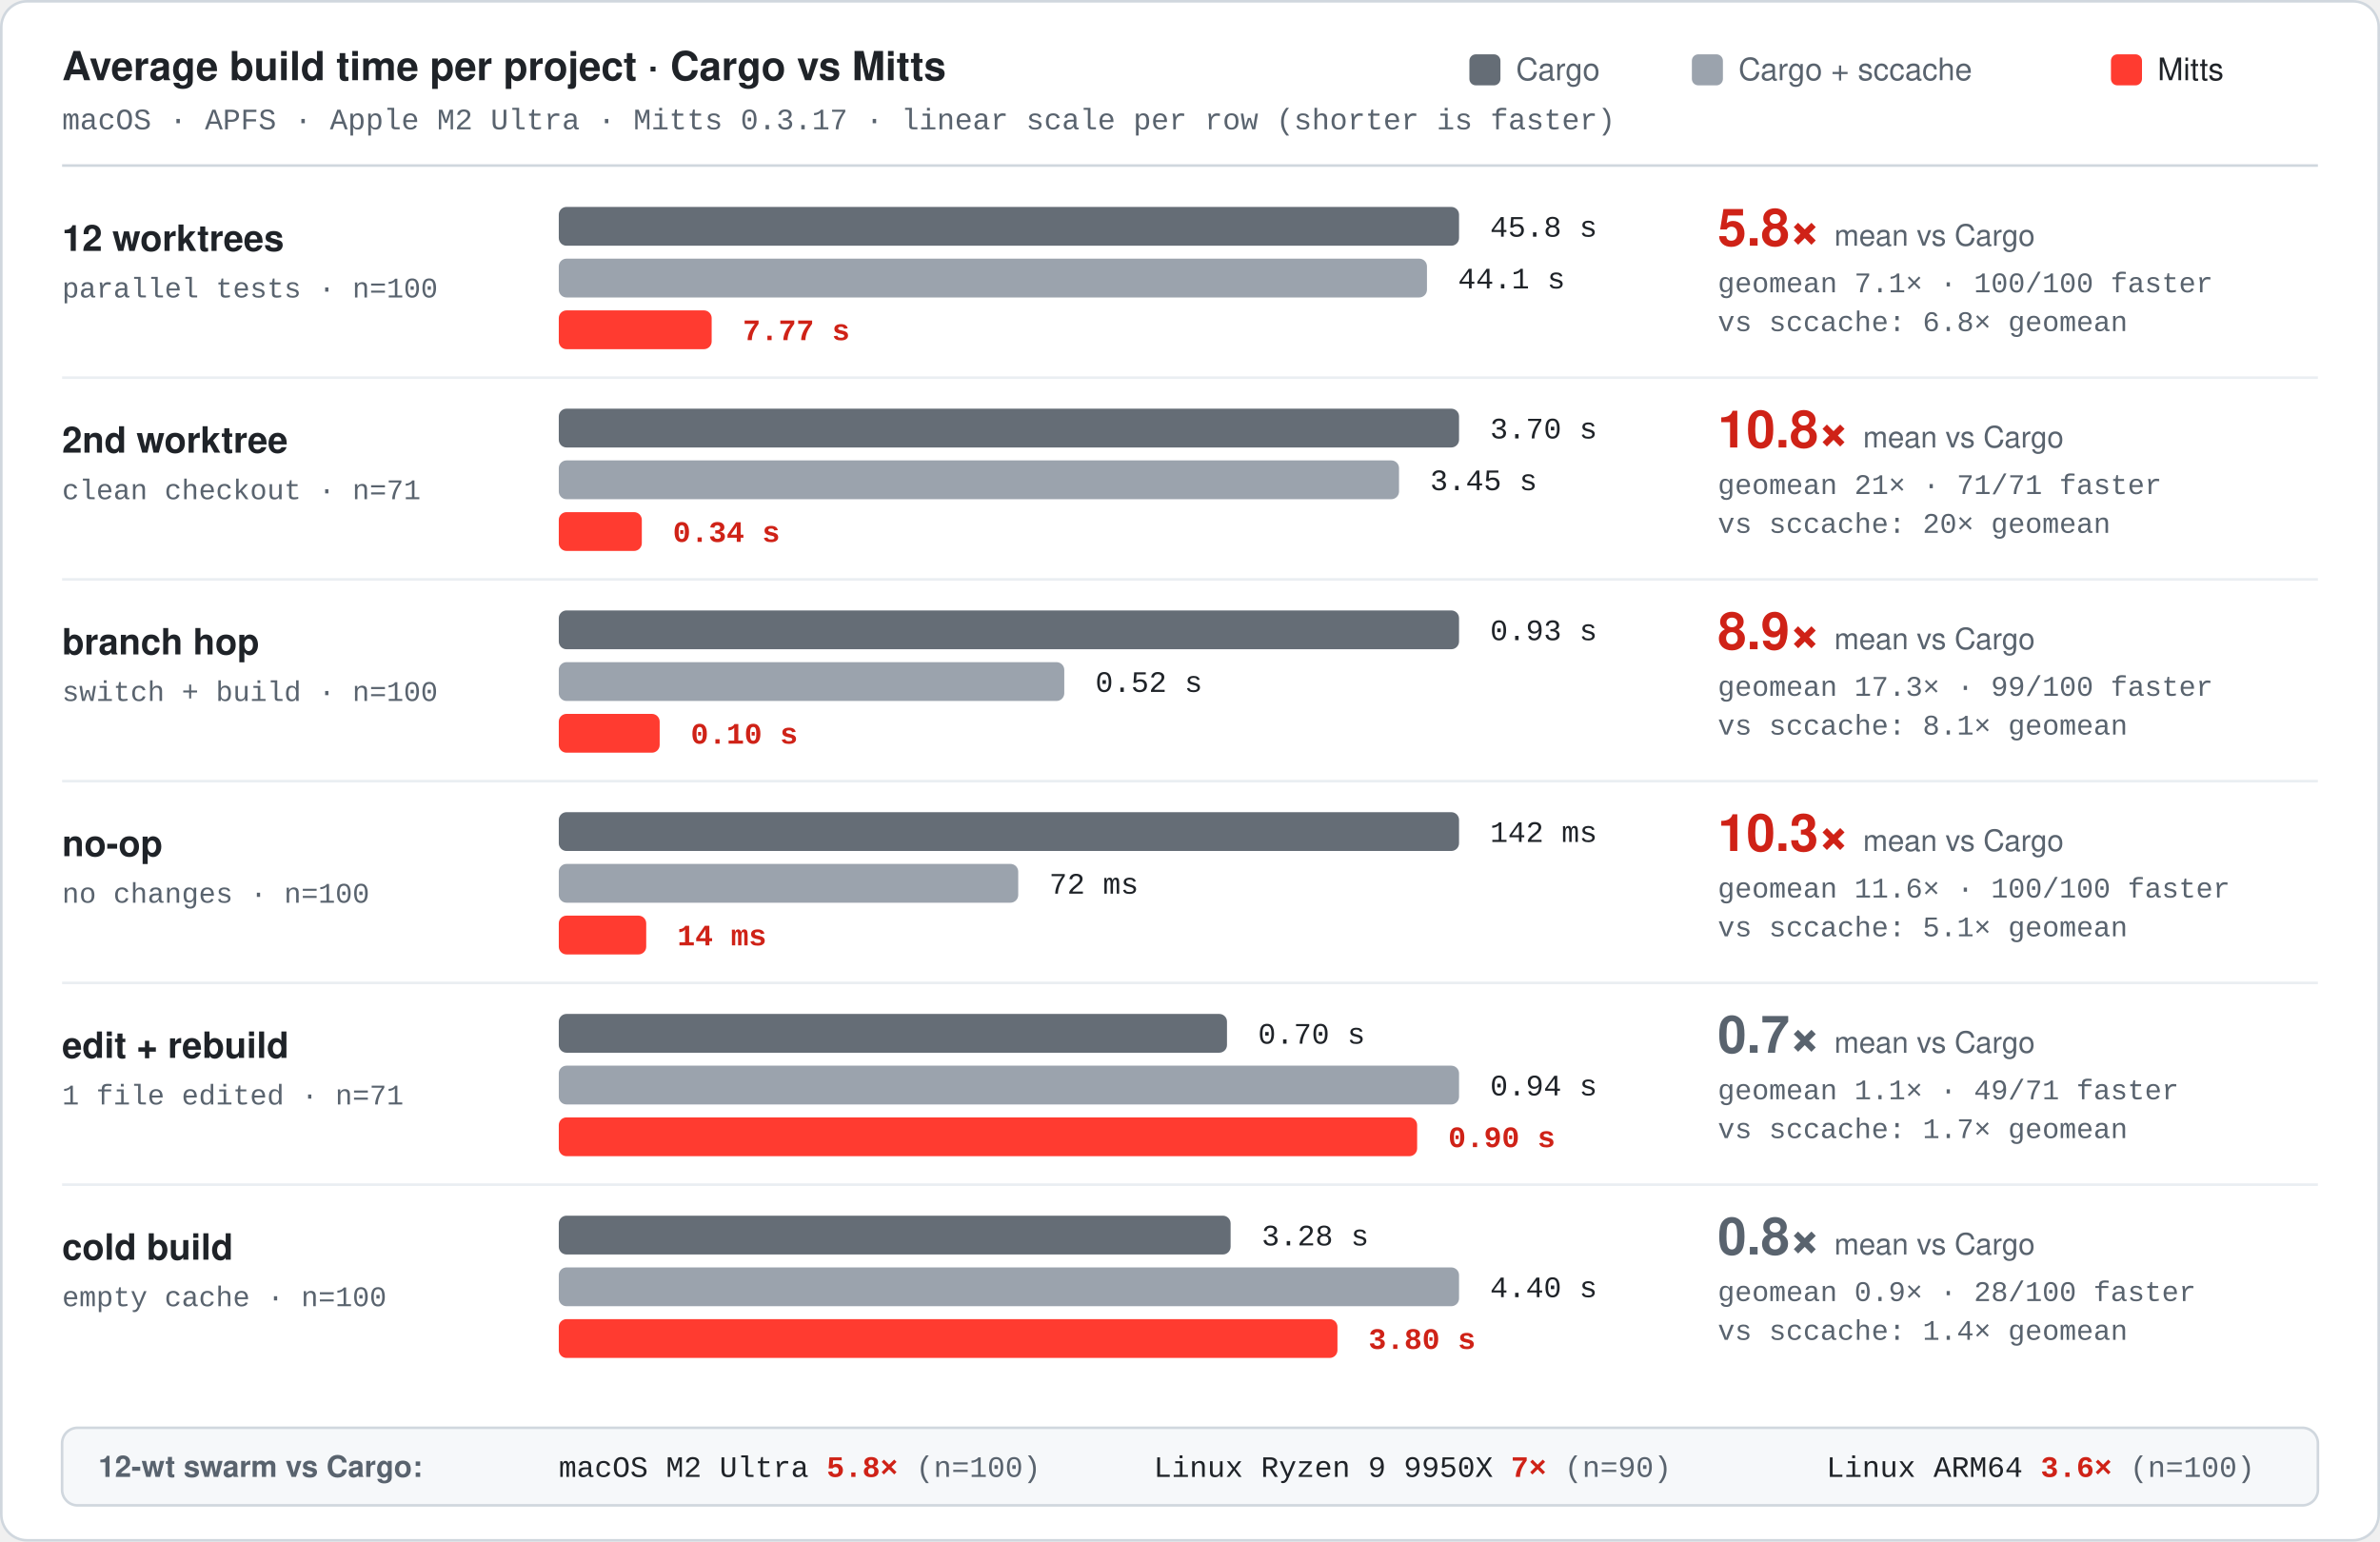
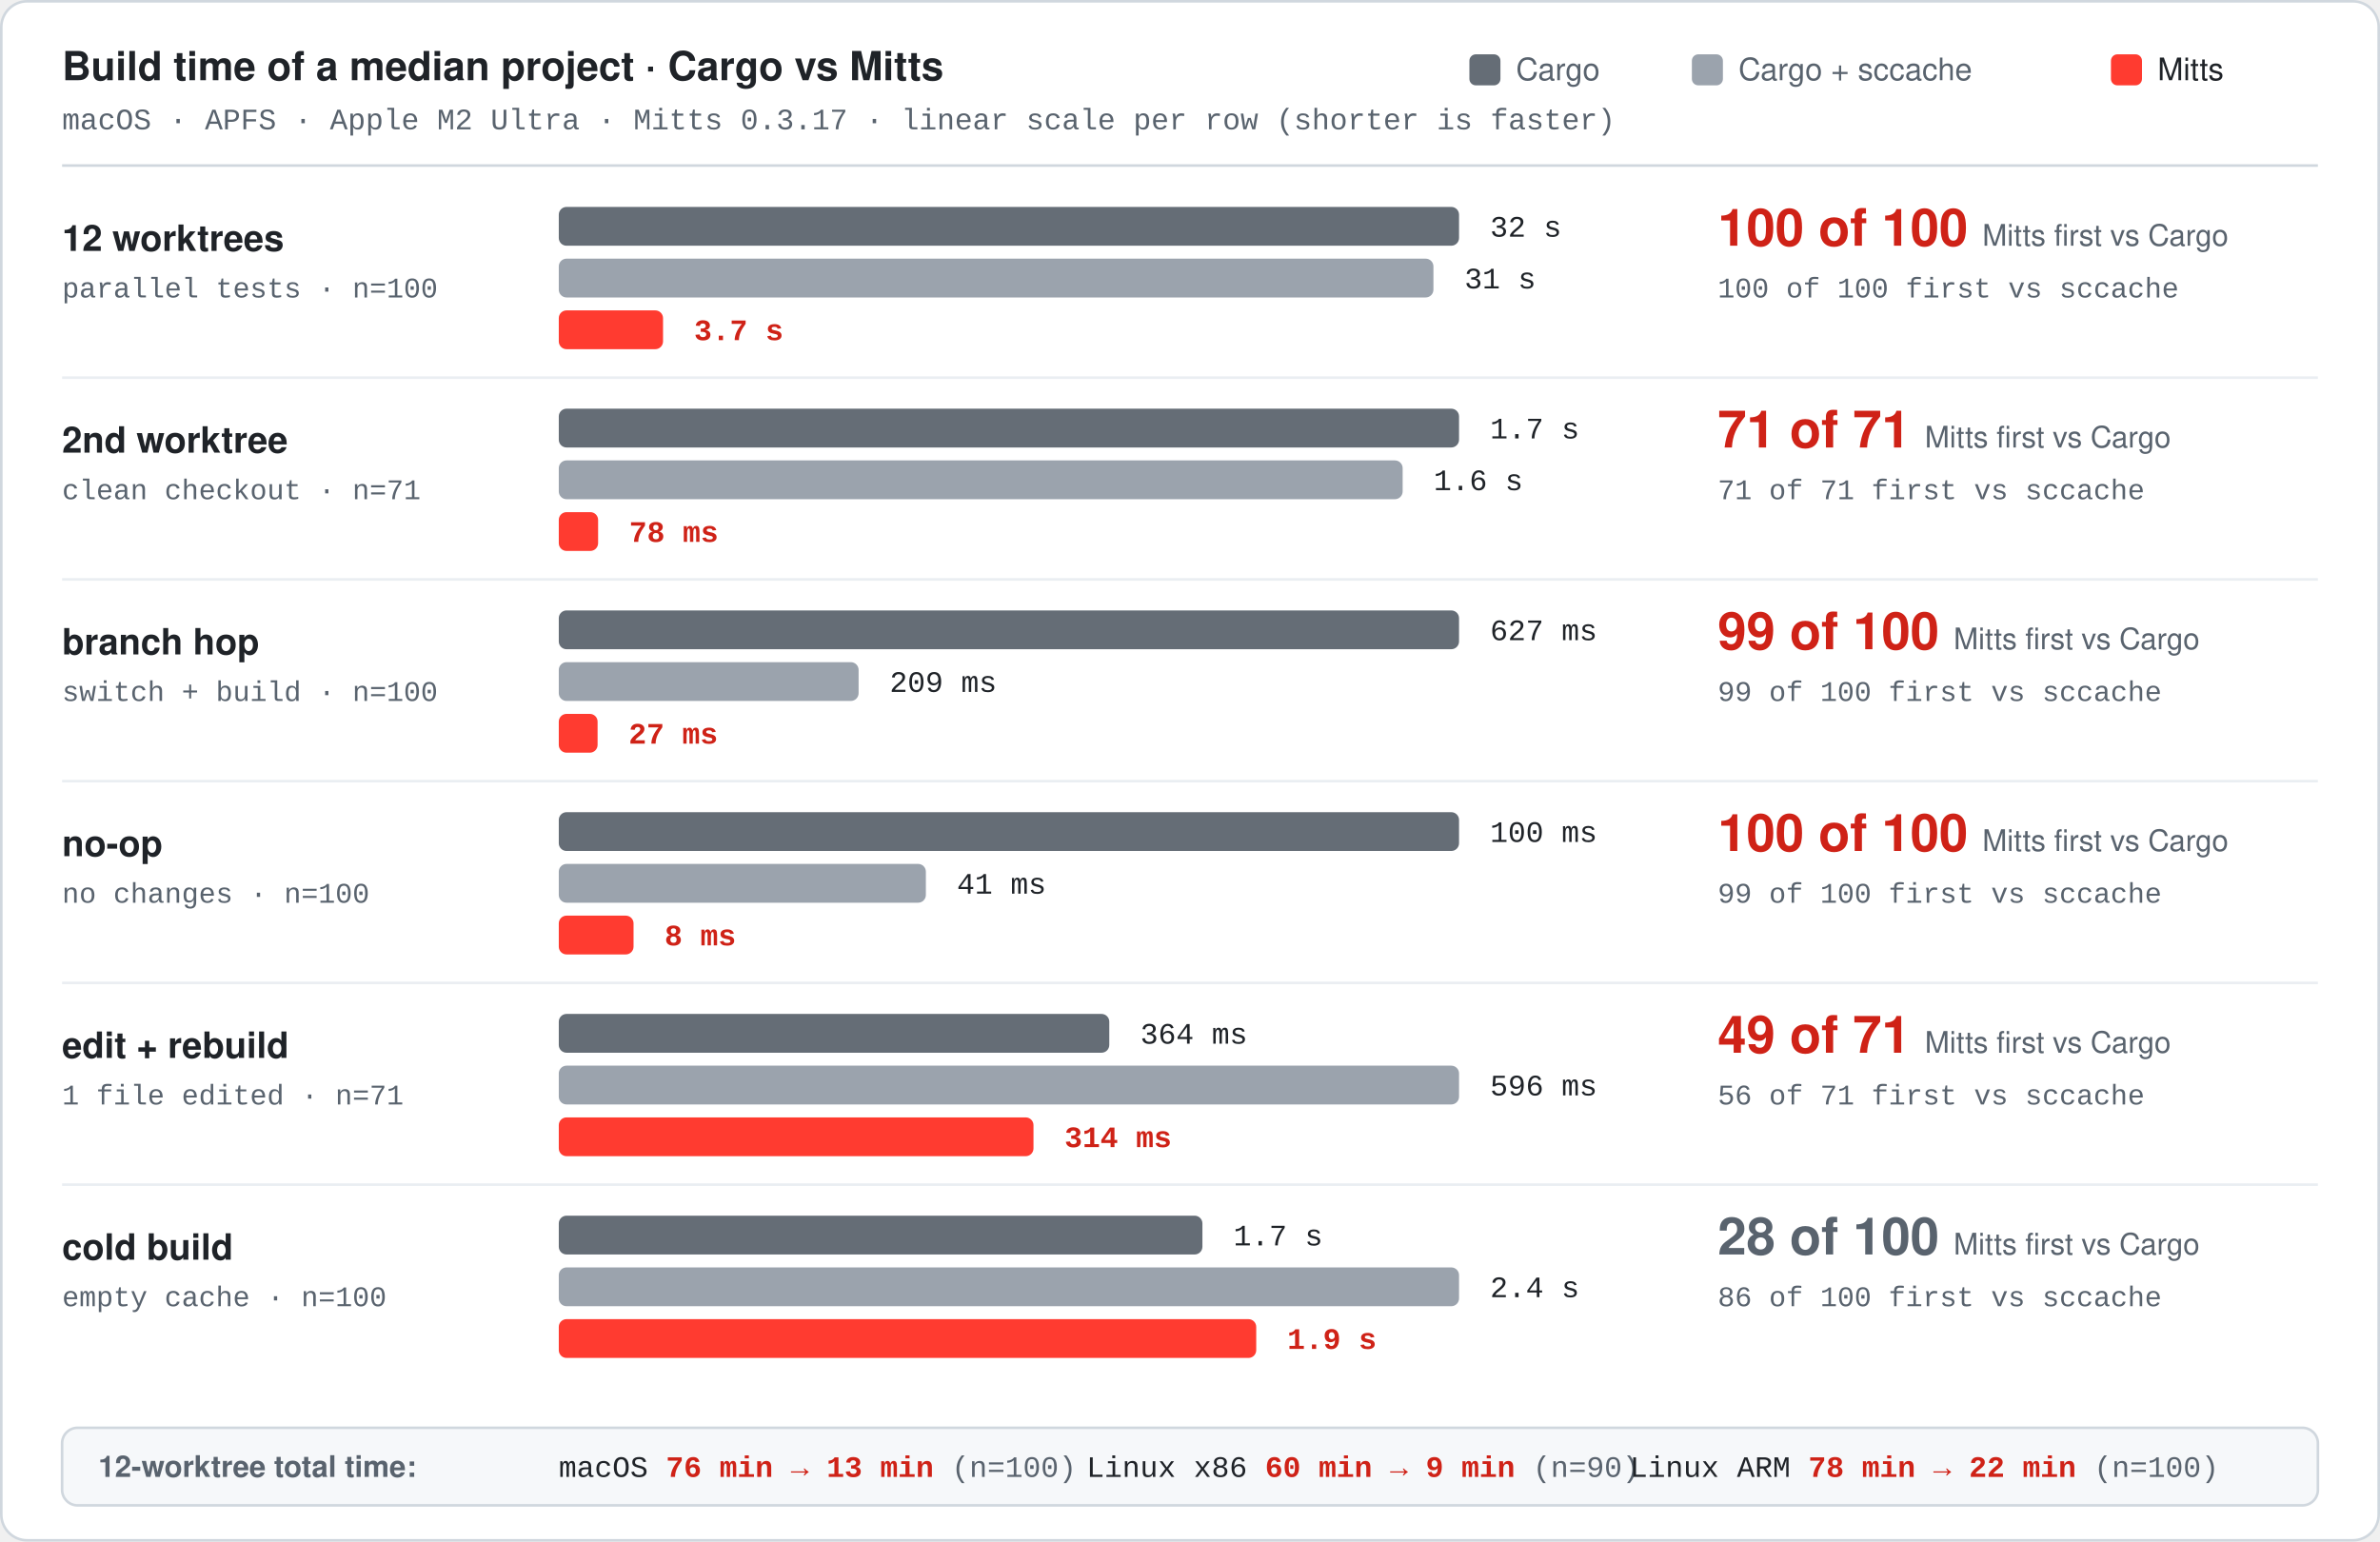
- <svg xmlns="http://www.w3.org/2000/svg" viewBox="0 0 920 596" width="920" height="596" role="img" aria-label="Average build time per project · Cargo vs Mitts">
+ <svg xmlns="http://www.w3.org/2000/svg" viewBox="0 0 920 596" width="920" height="596" role="img" aria-label="Build time of a median project · Cargo vs Mitts">
  <rect x="0.5" y="0.5" width="919" height="595" rx="10" fill="#ffffff" stroke="#d0d7de" />
-   <text x="24" y="31" fill="#1f2328" font-family="-apple-system, BlinkMacSystemFont, &quot;Segoe UI&quot;, Helvetica, Arial, sans-serif" font-size="15.5" font-weight="700">Average build time per project · Cargo vs Mitts</text>
+   <text x="24" y="31" fill="#1f2328" font-family="-apple-system, BlinkMacSystemFont, &quot;Segoe UI&quot;, Helvetica, Arial, sans-serif" font-size="15.5" font-weight="700">Build time of a median project · Cargo vs Mitts</text>
  <text x="24" y="50" fill="#59636e" font-family="ui-monospace, &quot;SFMono-Regular&quot;, Menlo, Consolas, &quot;Liberation Mono&quot;, monospace" font-size="11.5">macOS · APFS · Apple M2 Ultra · Mitts 0.3.17 · linear scale per row (shorter is faster)</text>
  <rect x="568" y="21" width="12" height="12" rx="2.5" fill="#656d76" />
  <text x="586" y="31" fill="#59636e" font-family="-apple-system, BlinkMacSystemFont, &quot;Segoe UI&quot;, Helvetica, Arial, sans-serif" font-size="12" font-weight="500">Cargo</text>
  <rect x="654" y="21" width="12" height="12" rx="2.5" fill="#9ba3ad" />
  <text x="672" y="31" fill="#59636e" font-family="-apple-system, BlinkMacSystemFont, &quot;Segoe UI&quot;, Helvetica, Arial, sans-serif" font-size="12" font-weight="500">Cargo + sccache</text>
  <rect x="816" y="21" width="12" height="12" rx="2.5" fill="#ff3b30" />
  <text x="834" y="31" fill="#1f2328" font-family="-apple-system, BlinkMacSystemFont, &quot;Segoe UI&quot;, Helvetica, Arial, sans-serif" font-size="12" font-weight="500">Mitts</text>
  <line x1="24" x2="896" y1="64" y2="64" stroke="#d0d7de" />
  <text x="24" y="97" fill="#1f2328" font-family="-apple-system, BlinkMacSystemFont, &quot;Segoe UI&quot;, Helvetica, Arial, sans-serif" font-size="14" font-weight="700">12 worktrees</text>
-   <text x="24" y="115" fill="#59636e" font-family="ui-monospace, &quot;SFMono-Regular&quot;, Menlo, Consolas, &quot;Liberation Mono&quot;, monospace" font-size="11">parallel tests · n=100</text>
+   <text x="24" y="115" fill="#59636e" font-family="ui-monospace, &quot;SFMono-Regular&quot;, Menlo, Consolas, &quot;Liberation Mono&quot;, monospace" font-size="11" font-weight="400">parallel tests · n=100</text>
  <rect x="216" y="80" width="348.0" height="15" rx="3" fill="#656d76" />
-   <text x="576.0" y="91.5" fill="#1f2328" font-family="ui-monospace, &quot;SFMono-Regular&quot;, Menlo, Consolas, &quot;Liberation Mono&quot;, monospace" font-size="11.5" font-weight="400">45.8 s</text>
-   <rect x="216" y="100" width="335.6" height="15" rx="3" fill="#9ba3ad" />
-   <text x="563.6" y="111.5" fill="#1f2328" font-family="ui-monospace, &quot;SFMono-Regular&quot;, Menlo, Consolas, &quot;Liberation Mono&quot;, monospace" font-size="11.5" font-weight="400">44.1 s</text>
-   <rect x="216" y="120" width="59.1" height="15" rx="3" fill="#ff3b30" />
-   <text x="287.1" y="131.5" fill="#cf2217" font-family="ui-monospace, &quot;SFMono-Regular&quot;, Menlo, Consolas, &quot;Liberation Mono&quot;, monospace" font-size="11.5" font-weight="700">7.77 s</text>
-   <text x="664" y="95" fill="#cf2217" font-family="-apple-system, BlinkMacSystemFont, &quot;Segoe UI&quot;, Helvetica, Arial, sans-serif" font-size="20" font-weight="800">5.8× <tspan fill="#59636e" font-size="11.5" font-weight="500">mean vs Cargo</tspan>
+   <text x="576.0" y="91.5" fill="#1f2328" font-family="ui-monospace, &quot;SFMono-Regular&quot;, Menlo, Consolas, &quot;Liberation Mono&quot;, monospace" font-size="11.5" font-weight="400">32 s</text>
+   <rect x="216" y="100" width="338.1" height="15" rx="3" fill="#9ba3ad" />
+   <text x="566.1" y="111.5" fill="#1f2328" font-family="ui-monospace, &quot;SFMono-Regular&quot;, Menlo, Consolas, &quot;Liberation Mono&quot;, monospace" font-size="11.5" font-weight="400">31 s</text>
+   <rect x="216" y="120" width="40.3" height="15" rx="3" fill="#ff3b30" />
+   <text x="268.3" y="131.5" fill="#cf2217" font-family="ui-monospace, &quot;SFMono-Regular&quot;, Menlo, Consolas, &quot;Liberation Mono&quot;, monospace" font-size="11.5" font-weight="700">3.7 s</text>
+   <text x="664" y="95" fill="#cf2217" font-family="-apple-system, BlinkMacSystemFont, &quot;Segoe UI&quot;, Helvetica, Arial, sans-serif" font-size="20" font-weight="800">100 of 100 <tspan fill="#59636e" font-size="11.5" font-weight="500">Mitts first vs Cargo</tspan>
  </text>
-   <text x="664" y="113" fill="#59636e" font-family="ui-monospace, &quot;SFMono-Regular&quot;, Menlo, Consolas, &quot;Liberation Mono&quot;, monospace" font-size="11">geomean 7.1× · 100/100 faster</text>
-   <text x="664" y="128" fill="#59636e" font-family="ui-monospace, &quot;SFMono-Regular&quot;, Menlo, Consolas, &quot;Liberation Mono&quot;, monospace" font-size="11">vs sccache: 6.8× geomean</text>
+   <text x="664" y="115" fill="#59636e" font-family="ui-monospace, &quot;SFMono-Regular&quot;, Menlo, Consolas, &quot;Liberation Mono&quot;, monospace" font-size="11" font-weight="400">100 of 100 first vs sccache</text>
  <line x1="24" x2="896" y1="146" y2="146" stroke="#eaeef2" />
  <text x="24" y="175" fill="#1f2328" font-family="-apple-system, BlinkMacSystemFont, &quot;Segoe UI&quot;, Helvetica, Arial, sans-serif" font-size="14" font-weight="700">2nd worktree</text>
-   <text x="24" y="193" fill="#59636e" font-family="ui-monospace, &quot;SFMono-Regular&quot;, Menlo, Consolas, &quot;Liberation Mono&quot;, monospace" font-size="11">clean checkout · n=71</text>
+   <text x="24" y="193" fill="#59636e" font-family="ui-monospace, &quot;SFMono-Regular&quot;, Menlo, Consolas, &quot;Liberation Mono&quot;, monospace" font-size="11" font-weight="400">clean checkout · n=71</text>
  <rect x="216" y="158" width="348.0" height="15" rx="3" fill="#656d76" />
-   <text x="576.0" y="169.5" fill="#1f2328" font-family="ui-monospace, &quot;SFMono-Regular&quot;, Menlo, Consolas, &quot;Liberation Mono&quot;, monospace" font-size="11.5" font-weight="400">3.70 s</text>
-   <rect x="216" y="178" width="324.8" height="15" rx="3" fill="#9ba3ad" />
-   <text x="552.8" y="189.5" fill="#1f2328" font-family="ui-monospace, &quot;SFMono-Regular&quot;, Menlo, Consolas, &quot;Liberation Mono&quot;, monospace" font-size="11.5" font-weight="400">3.45 s</text>
-   <rect x="216" y="198" width="32.1" height="15" rx="3" fill="#ff3b30" />
-   <text x="260.1" y="209.5" fill="#cf2217" font-family="ui-monospace, &quot;SFMono-Regular&quot;, Menlo, Consolas, &quot;Liberation Mono&quot;, monospace" font-size="11.5" font-weight="700">0.34 s</text>
-   <text x="664" y="173" fill="#cf2217" font-family="-apple-system, BlinkMacSystemFont, &quot;Segoe UI&quot;, Helvetica, Arial, sans-serif" font-size="20" font-weight="800">10.8× <tspan fill="#59636e" font-size="11.5" font-weight="500">mean vs Cargo</tspan>
+   <text x="576.0" y="169.5" fill="#1f2328" font-family="ui-monospace, &quot;SFMono-Regular&quot;, Menlo, Consolas, &quot;Liberation Mono&quot;, monospace" font-size="11.5" font-weight="400">1.7 s</text>
+   <rect x="216" y="178" width="326.2" height="15" rx="3" fill="#9ba3ad" />
+   <text x="554.2" y="189.5" fill="#1f2328" font-family="ui-monospace, &quot;SFMono-Regular&quot;, Menlo, Consolas, &quot;Liberation Mono&quot;, monospace" font-size="11.5" font-weight="400">1.6 s</text>
+   <rect x="216" y="198" width="15.2" height="15" rx="3" fill="#ff3b30" />
+   <text x="243.2" y="209.5" fill="#cf2217" font-family="ui-monospace, &quot;SFMono-Regular&quot;, Menlo, Consolas, &quot;Liberation Mono&quot;, monospace" font-size="11.5" font-weight="700">78 ms</text>
+   <text x="664" y="173" fill="#cf2217" font-family="-apple-system, BlinkMacSystemFont, &quot;Segoe UI&quot;, Helvetica, Arial, sans-serif" font-size="20" font-weight="800">71 of 71 <tspan fill="#59636e" font-size="11.5" font-weight="500">Mitts first vs Cargo</tspan>
  </text>
-   <text x="664" y="191" fill="#59636e" font-family="ui-monospace, &quot;SFMono-Regular&quot;, Menlo, Consolas, &quot;Liberation Mono&quot;, monospace" font-size="11">geomean 21× · 71/71 faster</text>
-   <text x="664" y="206" fill="#59636e" font-family="ui-monospace, &quot;SFMono-Regular&quot;, Menlo, Consolas, &quot;Liberation Mono&quot;, monospace" font-size="11">vs sccache: 20× geomean</text>
+   <text x="664" y="193" fill="#59636e" font-family="ui-monospace, &quot;SFMono-Regular&quot;, Menlo, Consolas, &quot;Liberation Mono&quot;, monospace" font-size="11" font-weight="400">71 of 71 first vs sccache</text>
  <line x1="24" x2="896" y1="224" y2="224" stroke="#eaeef2" />
  <text x="24" y="253" fill="#1f2328" font-family="-apple-system, BlinkMacSystemFont, &quot;Segoe UI&quot;, Helvetica, Arial, sans-serif" font-size="14" font-weight="700">branch hop</text>
-   <text x="24" y="271" fill="#59636e" font-family="ui-monospace, &quot;SFMono-Regular&quot;, Menlo, Consolas, &quot;Liberation Mono&quot;, monospace" font-size="11">switch + build · n=100</text>
+   <text x="24" y="271" fill="#59636e" font-family="ui-monospace, &quot;SFMono-Regular&quot;, Menlo, Consolas, &quot;Liberation Mono&quot;, monospace" font-size="11" font-weight="400">switch + build · n=100</text>
  <rect x="216" y="236" width="348.0" height="15" rx="3" fill="#656d76" />
-   <text x="576.0" y="247.5" fill="#1f2328" font-family="ui-monospace, &quot;SFMono-Regular&quot;, Menlo, Consolas, &quot;Liberation Mono&quot;, monospace" font-size="11.5" font-weight="400">0.93 s</text>
-   <rect x="216" y="256" width="195.4" height="15" rx="3" fill="#9ba3ad" />
-   <text x="423.4" y="267.5" fill="#1f2328" font-family="ui-monospace, &quot;SFMono-Regular&quot;, Menlo, Consolas, &quot;Liberation Mono&quot;, monospace" font-size="11.5" font-weight="400">0.52 s</text>
-   <rect x="216" y="276" width="39.0" height="15" rx="3" fill="#ff3b30" />
-   <text x="267.0" y="287.5" fill="#cf2217" font-family="ui-monospace, &quot;SFMono-Regular&quot;, Menlo, Consolas, &quot;Liberation Mono&quot;, monospace" font-size="11.5" font-weight="700">0.10 s</text>
-   <text x="664" y="251" fill="#cf2217" font-family="-apple-system, BlinkMacSystemFont, &quot;Segoe UI&quot;, Helvetica, Arial, sans-serif" font-size="20" font-weight="800">8.9× <tspan fill="#59636e" font-size="11.5" font-weight="500">mean vs Cargo</tspan>
+   <text x="576.0" y="247.5" fill="#1f2328" font-family="ui-monospace, &quot;SFMono-Regular&quot;, Menlo, Consolas, &quot;Liberation Mono&quot;, monospace" font-size="11.5" font-weight="400">627 ms</text>
+   <rect x="216" y="256" width="115.9" height="15" rx="3" fill="#9ba3ad" />
+   <text x="343.9" y="267.5" fill="#1f2328" font-family="ui-monospace, &quot;SFMono-Regular&quot;, Menlo, Consolas, &quot;Liberation Mono&quot;, monospace" font-size="11.5" font-weight="400">209 ms</text>
+   <rect x="216" y="276" width="15.0" height="15" rx="3" fill="#ff3b30" />
+   <text x="243.0" y="287.5" fill="#cf2217" font-family="ui-monospace, &quot;SFMono-Regular&quot;, Menlo, Consolas, &quot;Liberation Mono&quot;, monospace" font-size="11.5" font-weight="700">27 ms</text>
+   <text x="664" y="251" fill="#cf2217" font-family="-apple-system, BlinkMacSystemFont, &quot;Segoe UI&quot;, Helvetica, Arial, sans-serif" font-size="20" font-weight="800">99 of 100 <tspan fill="#59636e" font-size="11.5" font-weight="500">Mitts first vs Cargo</tspan>
  </text>
-   <text x="664" y="269" fill="#59636e" font-family="ui-monospace, &quot;SFMono-Regular&quot;, Menlo, Consolas, &quot;Liberation Mono&quot;, monospace" font-size="11">geomean 17.3× · 99/100 faster</text>
-   <text x="664" y="284" fill="#59636e" font-family="ui-monospace, &quot;SFMono-Regular&quot;, Menlo, Consolas, &quot;Liberation Mono&quot;, monospace" font-size="11">vs sccache: 8.1× geomean</text>
+   <text x="664" y="271" fill="#59636e" font-family="ui-monospace, &quot;SFMono-Regular&quot;, Menlo, Consolas, &quot;Liberation Mono&quot;, monospace" font-size="11" font-weight="400">99 of 100 first vs sccache</text>
  <line x1="24" x2="896" y1="302" y2="302" stroke="#eaeef2" />
  <text x="24" y="331" fill="#1f2328" font-family="-apple-system, BlinkMacSystemFont, &quot;Segoe UI&quot;, Helvetica, Arial, sans-serif" font-size="14" font-weight="700">no-op</text>
-   <text x="24" y="349" fill="#59636e" font-family="ui-monospace, &quot;SFMono-Regular&quot;, Menlo, Consolas, &quot;Liberation Mono&quot;, monospace" font-size="11">no changes · n=100</text>
+   <text x="24" y="349" fill="#59636e" font-family="ui-monospace, &quot;SFMono-Regular&quot;, Menlo, Consolas, &quot;Liberation Mono&quot;, monospace" font-size="11" font-weight="400">no changes · n=100</text>
  <rect x="216" y="314" width="348.0" height="15" rx="3" fill="#656d76" />
-   <text x="576.0" y="325.5" fill="#1f2328" font-family="ui-monospace, &quot;SFMono-Regular&quot;, Menlo, Consolas, &quot;Liberation Mono&quot;, monospace" font-size="11.5" font-weight="400">142 ms</text>
-   <rect x="216" y="334" width="177.6" height="15" rx="3" fill="#9ba3ad" />
-   <text x="405.6" y="345.5" fill="#1f2328" font-family="ui-monospace, &quot;SFMono-Regular&quot;, Menlo, Consolas, &quot;Liberation Mono&quot;, monospace" font-size="11.5" font-weight="400">72 ms</text>
-   <rect x="216" y="354" width="33.8" height="15" rx="3" fill="#ff3b30" />
-   <text x="261.8" y="365.5" fill="#cf2217" font-family="ui-monospace, &quot;SFMono-Regular&quot;, Menlo, Consolas, &quot;Liberation Mono&quot;, monospace" font-size="11.5" font-weight="700">14 ms</text>
-   <text x="664" y="329" fill="#cf2217" font-family="-apple-system, BlinkMacSystemFont, &quot;Segoe UI&quot;, Helvetica, Arial, sans-serif" font-size="20" font-weight="800">10.3× <tspan fill="#59636e" font-size="11.5" font-weight="500">mean vs Cargo</tspan>
+   <text x="576.0" y="325.5" fill="#1f2328" font-family="ui-monospace, &quot;SFMono-Regular&quot;, Menlo, Consolas, &quot;Liberation Mono&quot;, monospace" font-size="11.5" font-weight="400">100 ms</text>
+   <rect x="216" y="334" width="141.9" height="15" rx="3" fill="#9ba3ad" />
+   <text x="369.9" y="345.5" fill="#1f2328" font-family="ui-monospace, &quot;SFMono-Regular&quot;, Menlo, Consolas, &quot;Liberation Mono&quot;, monospace" font-size="11.5" font-weight="400">41 ms</text>
+   <rect x="216" y="354" width="28.9" height="15" rx="3" fill="#ff3b30" />
+   <text x="256.9" y="365.5" fill="#cf2217" font-family="ui-monospace, &quot;SFMono-Regular&quot;, Menlo, Consolas, &quot;Liberation Mono&quot;, monospace" font-size="11.5" font-weight="700">8 ms</text>
+   <text x="664" y="329" fill="#cf2217" font-family="-apple-system, BlinkMacSystemFont, &quot;Segoe UI&quot;, Helvetica, Arial, sans-serif" font-size="20" font-weight="800">100 of 100 <tspan fill="#59636e" font-size="11.5" font-weight="500">Mitts first vs Cargo</tspan>
  </text>
-   <text x="664" y="347" fill="#59636e" font-family="ui-monospace, &quot;SFMono-Regular&quot;, Menlo, Consolas, &quot;Liberation Mono&quot;, monospace" font-size="11">geomean 11.6× · 100/100 faster</text>
-   <text x="664" y="362" fill="#59636e" font-family="ui-monospace, &quot;SFMono-Regular&quot;, Menlo, Consolas, &quot;Liberation Mono&quot;, monospace" font-size="11">vs sccache: 5.1× geomean</text>
+   <text x="664" y="349" fill="#59636e" font-family="ui-monospace, &quot;SFMono-Regular&quot;, Menlo, Consolas, &quot;Liberation Mono&quot;, monospace" font-size="11" font-weight="400">99 of 100 first vs sccache</text>
  <line x1="24" x2="896" y1="380" y2="380" stroke="#eaeef2" />
  <text x="24" y="409" fill="#1f2328" font-family="-apple-system, BlinkMacSystemFont, &quot;Segoe UI&quot;, Helvetica, Arial, sans-serif" font-size="14" font-weight="700">edit + rebuild</text>
-   <text x="24" y="427" fill="#59636e" font-family="ui-monospace, &quot;SFMono-Regular&quot;, Menlo, Consolas, &quot;Liberation Mono&quot;, monospace" font-size="11">1 file edited · n=71</text>
-   <rect x="216" y="392" width="258.3" height="15" rx="3" fill="#656d76" />
-   <text x="486.3" y="403.5" fill="#1f2328" font-family="ui-monospace, &quot;SFMono-Regular&quot;, Menlo, Consolas, &quot;Liberation Mono&quot;, monospace" font-size="11.5" font-weight="400">0.70 s</text>
+   <text x="24" y="427" fill="#59636e" font-family="ui-monospace, &quot;SFMono-Regular&quot;, Menlo, Consolas, &quot;Liberation Mono&quot;, monospace" font-size="11" font-weight="400">1 file edited · n=71</text>
+   <rect x="216" y="392" width="212.8" height="15" rx="3" fill="#656d76" />
+   <text x="440.8" y="403.5" fill="#1f2328" font-family="ui-monospace, &quot;SFMono-Regular&quot;, Menlo, Consolas, &quot;Liberation Mono&quot;, monospace" font-size="11.5" font-weight="400">364 ms</text>
  <rect x="216" y="412" width="348.0" height="15" rx="3" fill="#9ba3ad" />
-   <text x="576.0" y="423.5" fill="#1f2328" font-family="ui-monospace, &quot;SFMono-Regular&quot;, Menlo, Consolas, &quot;Liberation Mono&quot;, monospace" font-size="11.5" font-weight="400">0.94 s</text>
-   <rect x="216" y="432" width="331.8" height="15" rx="3" fill="#ff3b30" />
-   <text x="559.8" y="443.5" fill="#cf2217" font-family="ui-monospace, &quot;SFMono-Regular&quot;, Menlo, Consolas, &quot;Liberation Mono&quot;, monospace" font-size="11.5" font-weight="700">0.90 s</text>
-   <text x="664" y="407" fill="#59636e" font-family="-apple-system, BlinkMacSystemFont, &quot;Segoe UI&quot;, Helvetica, Arial, sans-serif" font-size="20" font-weight="800">0.7× <tspan fill="#59636e" font-size="11.5" font-weight="500">mean vs Cargo</tspan>
+   <text x="576.0" y="423.5" fill="#1f2328" font-family="ui-monospace, &quot;SFMono-Regular&quot;, Menlo, Consolas, &quot;Liberation Mono&quot;, monospace" font-size="11.5" font-weight="400">596 ms</text>
+   <rect x="216" y="432" width="183.5" height="15" rx="3" fill="#ff3b30" />
+   <text x="411.5" y="443.5" fill="#cf2217" font-family="ui-monospace, &quot;SFMono-Regular&quot;, Menlo, Consolas, &quot;Liberation Mono&quot;, monospace" font-size="11.5" font-weight="700">314 ms</text>
+   <text x="664" y="407" fill="#cf2217" font-family="-apple-system, BlinkMacSystemFont, &quot;Segoe UI&quot;, Helvetica, Arial, sans-serif" font-size="20" font-weight="800">49 of 71 <tspan fill="#59636e" font-size="11.5" font-weight="500">Mitts first vs Cargo</tspan>
  </text>
-   <text x="664" y="425" fill="#59636e" font-family="ui-monospace, &quot;SFMono-Regular&quot;, Menlo, Consolas, &quot;Liberation Mono&quot;, monospace" font-size="11">geomean 1.1× · 49/71 faster</text>
-   <text x="664" y="440" fill="#59636e" font-family="ui-monospace, &quot;SFMono-Regular&quot;, Menlo, Consolas, &quot;Liberation Mono&quot;, monospace" font-size="11">vs sccache: 1.7× geomean</text>
+   <text x="664" y="427" fill="#59636e" font-family="ui-monospace, &quot;SFMono-Regular&quot;, Menlo, Consolas, &quot;Liberation Mono&quot;, monospace" font-size="11" font-weight="400">56 of 71 first vs sccache</text>
  <line x1="24" x2="896" y1="458" y2="458" stroke="#eaeef2" />
  <text x="24" y="487" fill="#1f2328" font-family="-apple-system, BlinkMacSystemFont, &quot;Segoe UI&quot;, Helvetica, Arial, sans-serif" font-size="14" font-weight="700">cold build</text>
-   <text x="24" y="505" fill="#59636e" font-family="ui-monospace, &quot;SFMono-Regular&quot;, Menlo, Consolas, &quot;Liberation Mono&quot;, monospace" font-size="11">empty cache · n=100</text>
-   <rect x="216" y="470" width="259.7" height="15" rx="3" fill="#656d76" />
-   <text x="487.7" y="481.5" fill="#1f2328" font-family="ui-monospace, &quot;SFMono-Regular&quot;, Menlo, Consolas, &quot;Liberation Mono&quot;, monospace" font-size="11.5" font-weight="400">3.28 s</text>
+   <text x="24" y="505" fill="#59636e" font-family="ui-monospace, &quot;SFMono-Regular&quot;, Menlo, Consolas, &quot;Liberation Mono&quot;, monospace" font-size="11" font-weight="400">empty cache · n=100</text>
+   <rect x="216" y="470" width="248.8" height="15" rx="3" fill="#656d76" />
+   <text x="476.8" y="481.5" fill="#1f2328" font-family="ui-monospace, &quot;SFMono-Regular&quot;, Menlo, Consolas, &quot;Liberation Mono&quot;, monospace" font-size="11.5" font-weight="400">1.7 s</text>
  <rect x="216" y="490" width="348.0" height="15" rx="3" fill="#9ba3ad" />
-   <text x="576.0" y="501.5" fill="#1f2328" font-family="ui-monospace, &quot;SFMono-Regular&quot;, Menlo, Consolas, &quot;Liberation Mono&quot;, monospace" font-size="11.5" font-weight="400">4.40 s</text>
-   <rect x="216" y="510" width="301.0" height="15" rx="3" fill="#ff3b30" />
-   <text x="529.0" y="521.5" fill="#cf2217" font-family="ui-monospace, &quot;SFMono-Regular&quot;, Menlo, Consolas, &quot;Liberation Mono&quot;, monospace" font-size="11.5" font-weight="700">3.80 s</text>
-   <text x="664" y="485" fill="#59636e" font-family="-apple-system, BlinkMacSystemFont, &quot;Segoe UI&quot;, Helvetica, Arial, sans-serif" font-size="20" font-weight="800">0.8× <tspan fill="#59636e" font-size="11.5" font-weight="500">mean vs Cargo</tspan>
+   <text x="576.0" y="501.5" fill="#1f2328" font-family="ui-monospace, &quot;SFMono-Regular&quot;, Menlo, Consolas, &quot;Liberation Mono&quot;, monospace" font-size="11.5" font-weight="400">2.4 s</text>
+   <rect x="216" y="510" width="269.6" height="15" rx="3" fill="#ff3b30" />
+   <text x="497.6" y="521.5" fill="#cf2217" font-family="ui-monospace, &quot;SFMono-Regular&quot;, Menlo, Consolas, &quot;Liberation Mono&quot;, monospace" font-size="11.5" font-weight="700">1.9 s</text>
+   <text x="664" y="485" fill="#59636e" font-family="-apple-system, BlinkMacSystemFont, &quot;Segoe UI&quot;, Helvetica, Arial, sans-serif" font-size="20" font-weight="800">28 of 100 <tspan fill="#59636e" font-size="11.5" font-weight="500">Mitts first vs Cargo</tspan>
  </text>
-   <text x="664" y="503" fill="#59636e" font-family="ui-monospace, &quot;SFMono-Regular&quot;, Menlo, Consolas, &quot;Liberation Mono&quot;, monospace" font-size="11">geomean 0.9× · 28/100 faster</text>
-   <text x="664" y="518" fill="#59636e" font-family="ui-monospace, &quot;SFMono-Regular&quot;, Menlo, Consolas, &quot;Liberation Mono&quot;, monospace" font-size="11">vs sccache: 1.4× geomean</text>
+   <text x="664" y="505" fill="#59636e" font-family="ui-monospace, &quot;SFMono-Regular&quot;, Menlo, Consolas, &quot;Liberation Mono&quot;, monospace" font-size="11" font-weight="400">86 of 100 first vs sccache</text>
  <rect x="24" y="552" width="872" height="30" rx="6" fill="#f6f8fa" stroke="#d0d7de" />
-   <text x="38" y="571" fill="#59636e" font-family="-apple-system, BlinkMacSystemFont, &quot;Segoe UI&quot;, Helvetica, Arial, sans-serif" font-size="11.5" font-weight="600">12-wt swarm vs Cargo:</text>
-   <text x="216" y="571" fill="#1f2328" font-family="ui-monospace, &quot;SFMono-Regular&quot;, Menlo, Consolas, &quot;Liberation Mono&quot;, monospace" font-size="11.5">macOS M2 Ultra <tspan fill="#cf2217" font-weight="700">5.8×</tspan>
+   <text x="38" y="571" fill="#59636e" font-family="-apple-system, BlinkMacSystemFont, &quot;Segoe UI&quot;, Helvetica, Arial, sans-serif" font-size="11.5" font-weight="600">12-worktree total time:</text>
+   <text x="216" y="571" fill="#1f2328" font-family="ui-monospace, &quot;SFMono-Regular&quot;, Menlo, Consolas, &quot;Liberation Mono&quot;, monospace" font-size="11.5">macOS <tspan fill="#cf2217" font-weight="700">76 min → 13 min</tspan>
    <tspan fill="#59636e">(n=100)</tspan>
  </text>
-   <text x="446" y="571" fill="#1f2328" font-family="ui-monospace, &quot;SFMono-Regular&quot;, Menlo, Consolas, &quot;Liberation Mono&quot;, monospace" font-size="11.5">Linux Ryzen 9 9950X <tspan fill="#cf2217" font-weight="700">7×</tspan>
+   <text x="420" y="571" fill="#1f2328" font-family="ui-monospace, &quot;SFMono-Regular&quot;, Menlo, Consolas, &quot;Liberation Mono&quot;, monospace" font-size="11.5">Linux x86 <tspan fill="#cf2217" font-weight="700">60 min → 9 min</tspan>
    <tspan fill="#59636e">(n=90)</tspan>
  </text>
-   <text x="706" y="571" fill="#1f2328" font-family="ui-monospace, &quot;SFMono-Regular&quot;, Menlo, Consolas, &quot;Liberation Mono&quot;, monospace" font-size="11.5">Linux ARM64 <tspan fill="#cf2217" font-weight="700">3.6×</tspan>
+   <text x="630" y="571" fill="#1f2328" font-family="ui-monospace, &quot;SFMono-Regular&quot;, Menlo, Consolas, &quot;Liberation Mono&quot;, monospace" font-size="11.5">Linux ARM <tspan fill="#cf2217" font-weight="700">78 min → 22 min</tspan>
    <tspan fill="#59636e">(n=100)</tspan>
  </text>
</svg>
